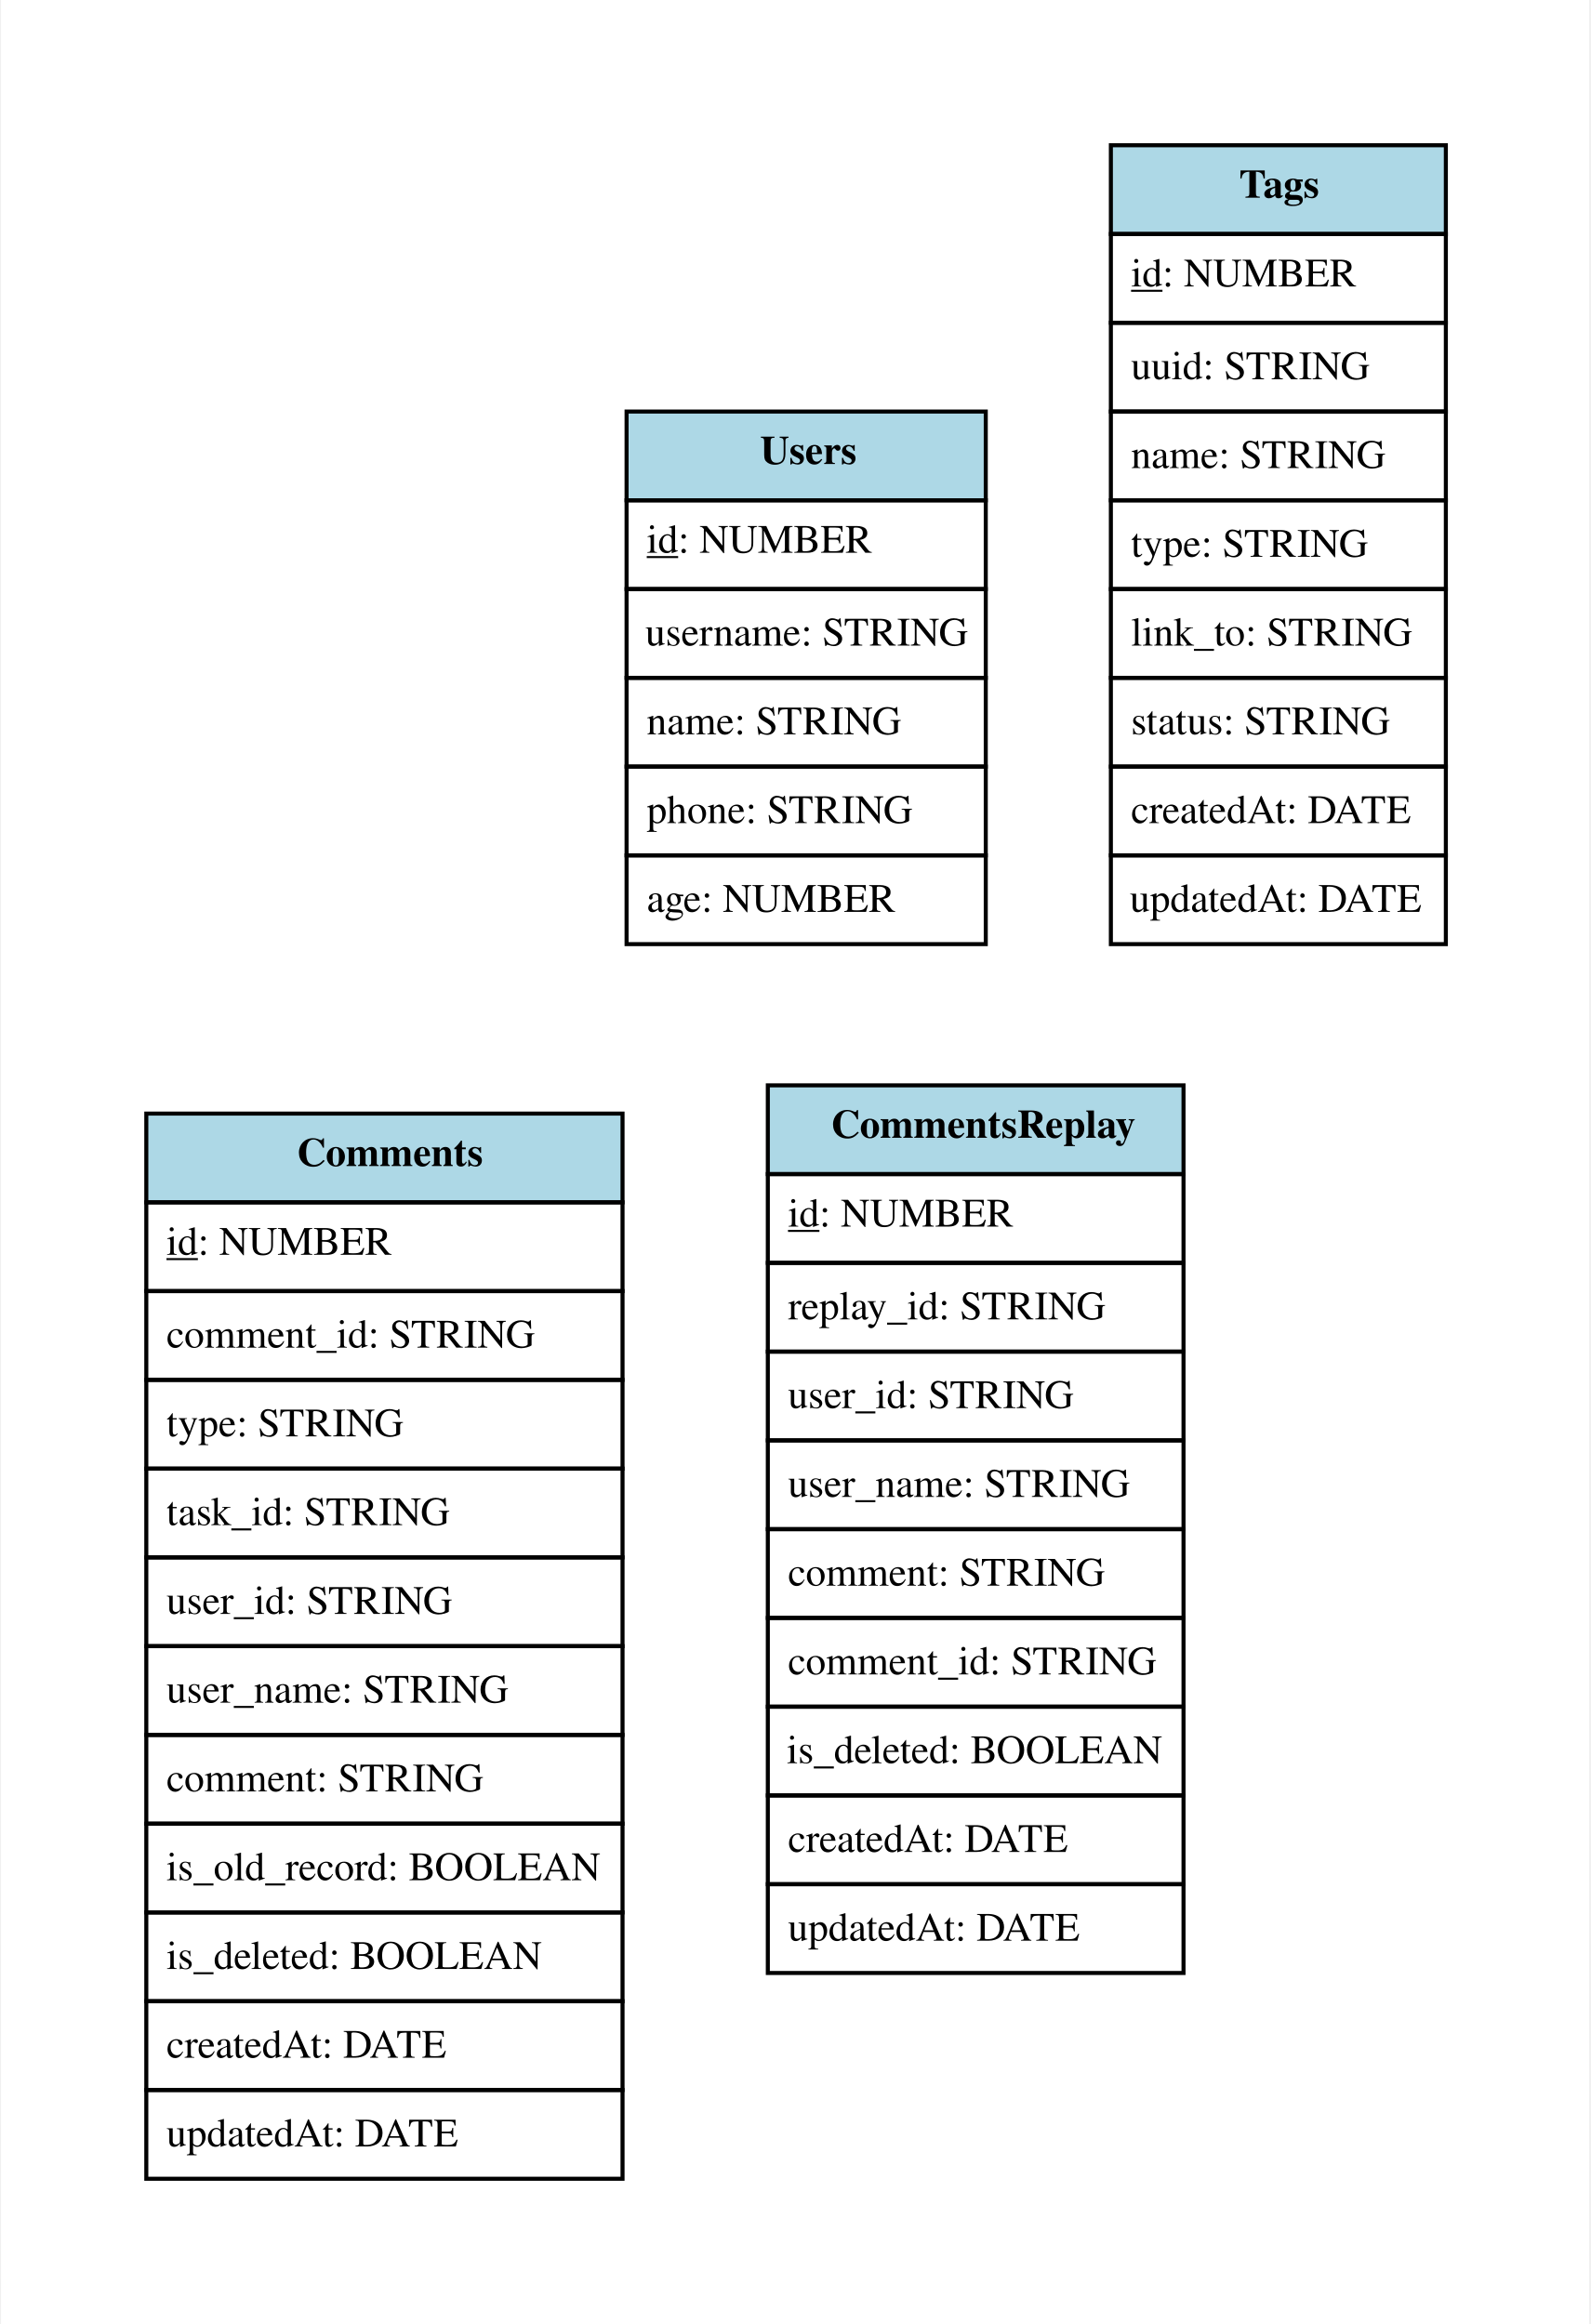
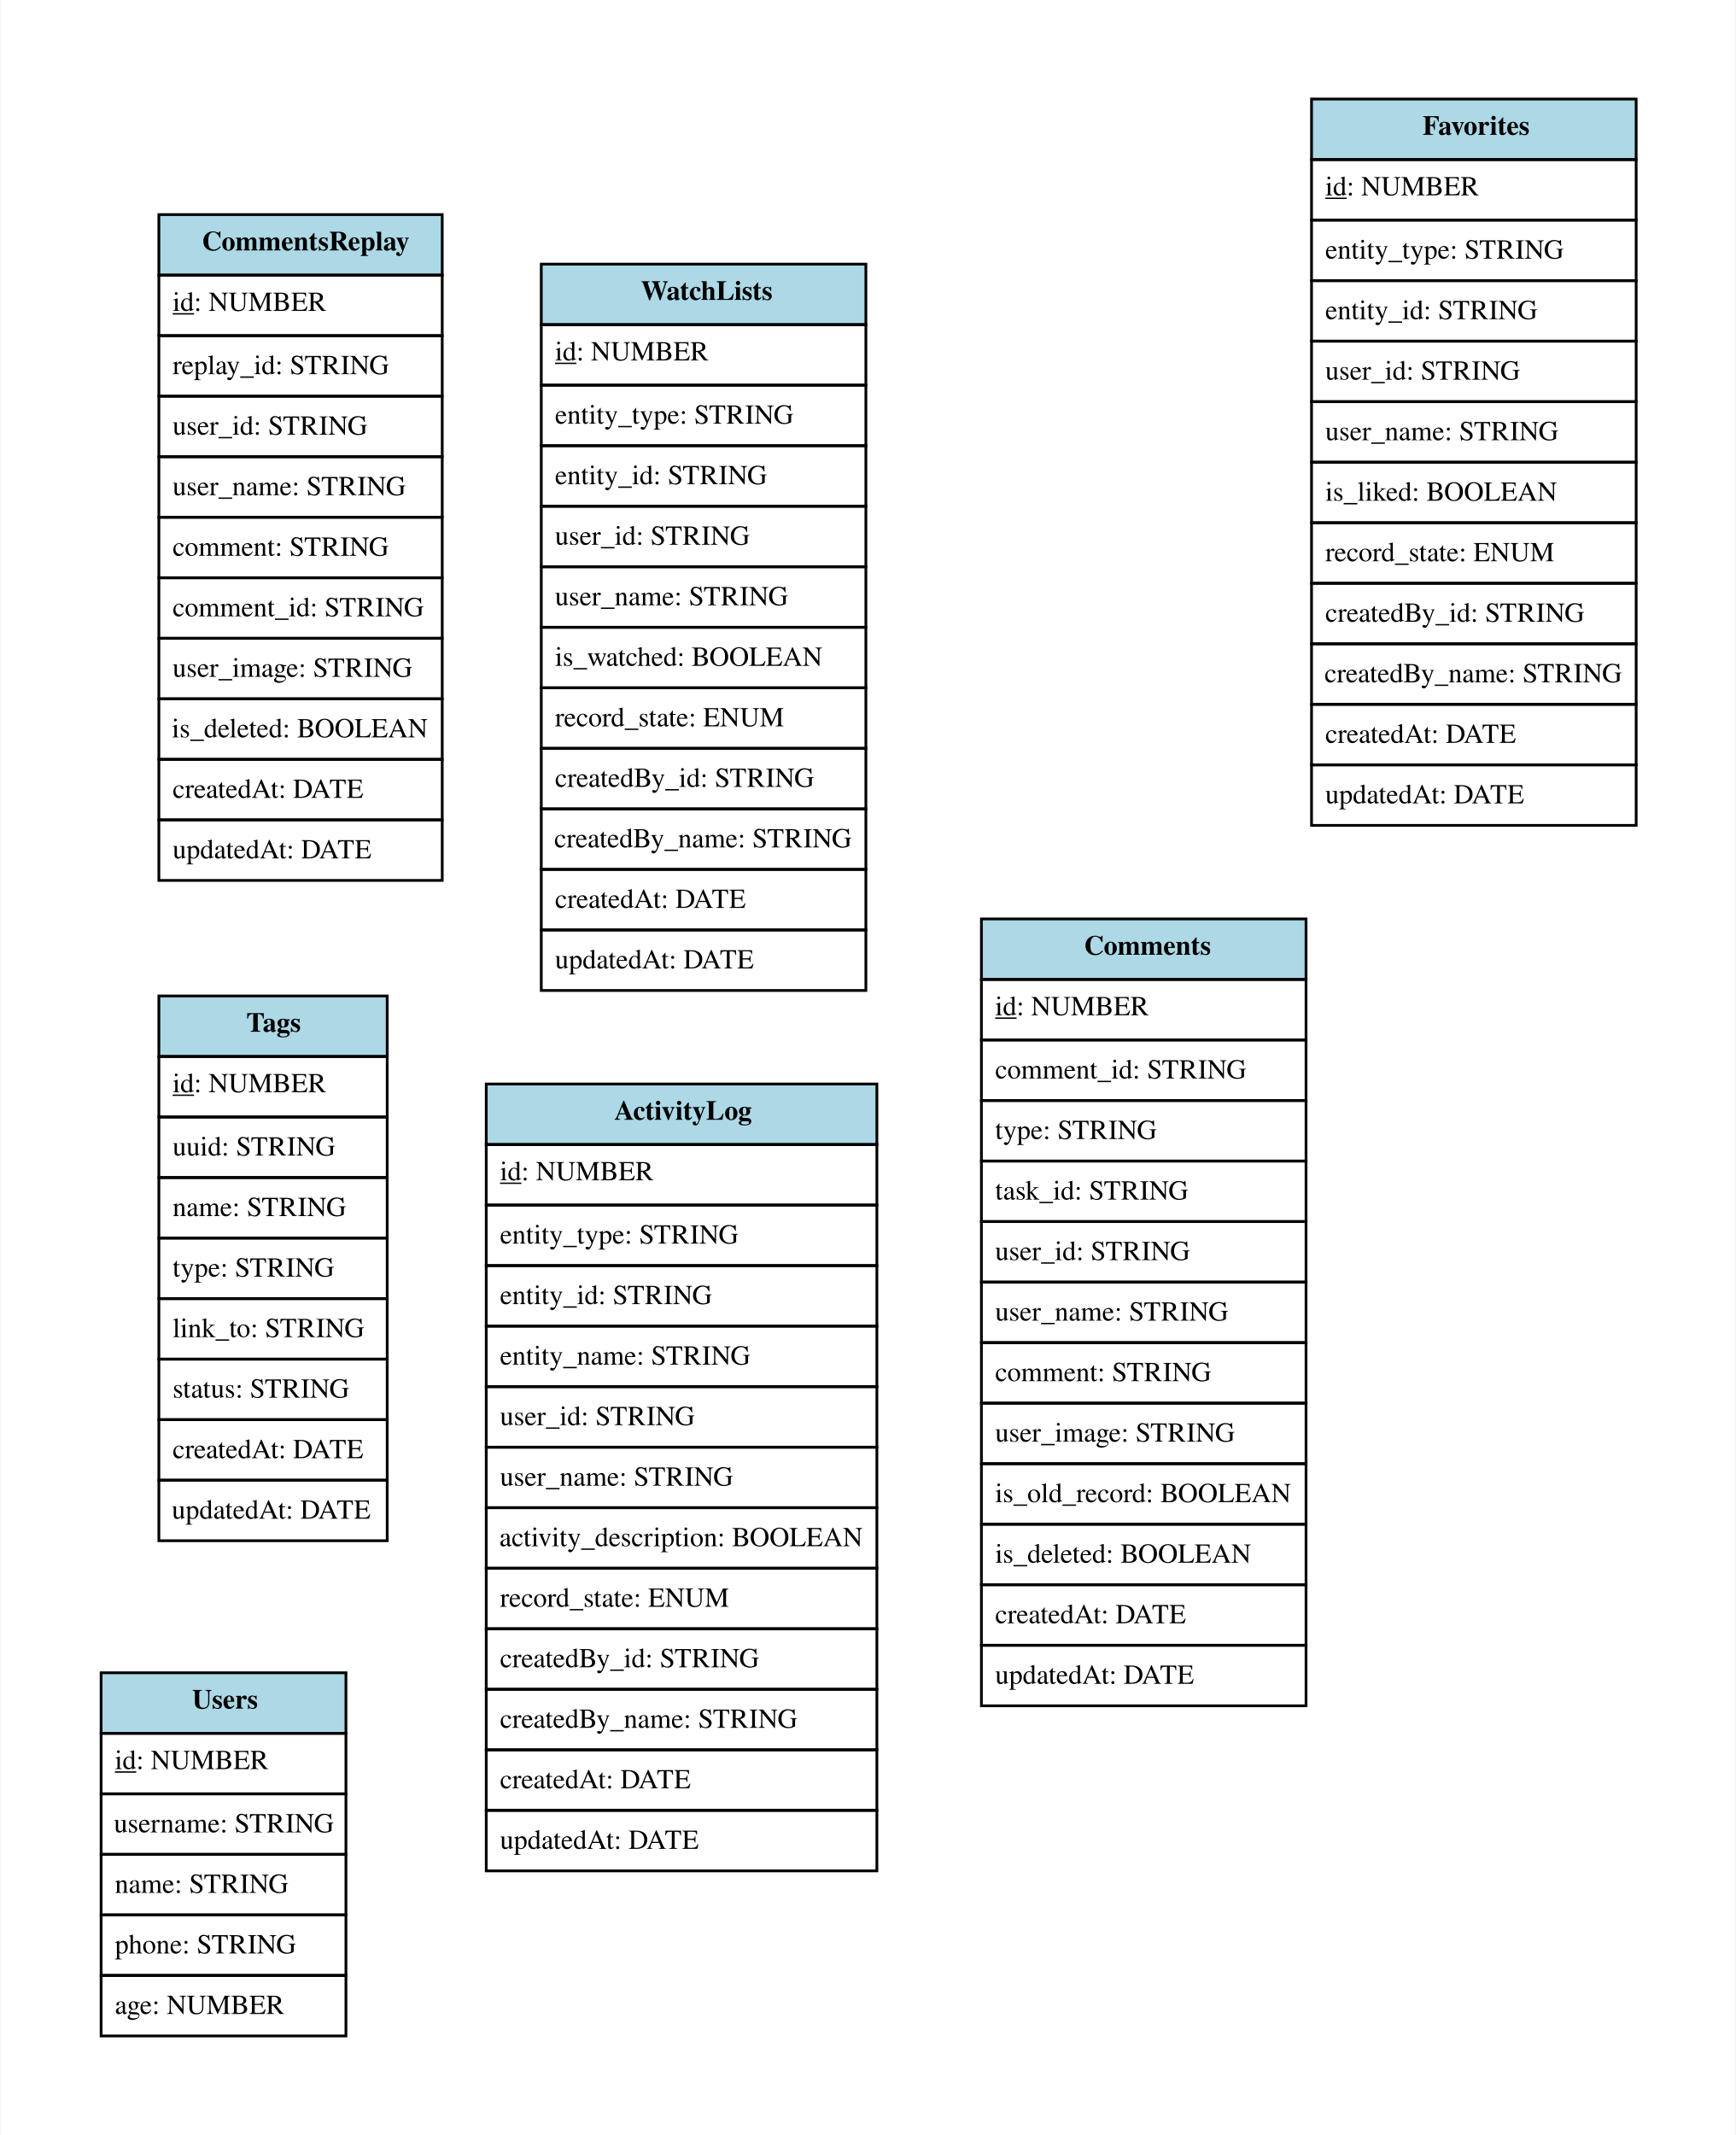
- <svg xmlns="http://www.w3.org/2000/svg" width="394pt" height="576pt" viewBox="0.00 0.00 393.50 576.00">
-   <g id="graph0" class="graph" transform="scale(1 1) rotate(0) translate(36 540)">
-     <polygon fill="#ffffff" stroke="transparent" points="-36,36 -36,-540 357.5,-540 357.5,36 -36,36" />
+ <svg xmlns="http://www.w3.org/2000/svg" width="631pt" height="776pt" viewBox="0.00 0.00 630.50 776.00">
+   <g id="graph0" class="graph" transform="scale(1 1) rotate(0) translate(36 740)">
+     <polygon fill="#ffffff" stroke="transparent" points="-36,36 -36,-740 594.5,-740 594.5,36 -36,36" />
    <g id="node1" class="node">
-       <polygon fill="#add8e6" stroke="transparent" points="0,-242 0,-264 118,-264 118,-242 0,-242" />
-       <polygon fill="none" stroke="#000000" points="0,-242 0,-264 118,-264 118,-242 0,-242" />
-       <text text-anchor="start" x="37.333" y="-251" font-family="Times,serif" font-weight="bold" font-size="10.00" fill="#000000">Comments</text>
-       <polygon fill="none" stroke="#000000" points="0,-220 0,-242 118,-242 118,-220 0,-220" />
-       <text text-anchor="start" x="5" y="-229" font-family="Times,serif" text-decoration="underline" font-size="10.00" fill="#000000">id</text>
-       <text text-anchor="start" x="12.779" y="-229" font-family="Times,serif" font-size="10.00" fill="#000000">: NUMBER</text>
-       <polygon fill="none" stroke="#000000" points="0,-198 0,-220 118,-220 118,-198 0,-198" />
-       <text text-anchor="start" x="5" y="-206" font-family="Times,serif" font-size="10.00" fill="#000000">comment_id: STRING</text>
-       <polygon fill="none" stroke="#000000" points="0,-176 0,-198 118,-198 118,-176 0,-176" />
-       <text text-anchor="start" x="5" y="-184" font-family="Times,serif" font-size="10.00" fill="#000000">type: STRING</text>
-       <polygon fill="none" stroke="#000000" points="0,-154 0,-176 118,-176 118,-154 0,-154" />
-       <text text-anchor="start" x="5" y="-162" font-family="Times,serif" font-size="10.00" fill="#000000">task_id: STRING</text>
-       <polygon fill="none" stroke="#000000" points="0,-132 0,-154 118,-154 118,-132 0,-132" />
-       <text text-anchor="start" x="5" y="-140" font-family="Times,serif" font-size="10.00" fill="#000000">user_id: STRING</text>
-       <polygon fill="none" stroke="#000000" points="0,-110 0,-132 118,-132 118,-110 0,-110" />
-       <text text-anchor="start" x="5" y="-118" font-family="Times,serif" font-size="10.00" fill="#000000">user_name: STRING</text>
-       <polygon fill="none" stroke="#000000" points="0,-88 0,-110 118,-110 118,-88 0,-88" />
-       <text text-anchor="start" x="5" y="-96" font-family="Times,serif" font-size="10.00" fill="#000000">comment: STRING</text>
-       <polygon fill="none" stroke="#000000" points="0,-66 0,-88 118,-88 118,-66 0,-66" />
-       <text text-anchor="start" x="4.987" y="-74" font-family="Times,serif" font-size="10.00" fill="#000000">is_old_record: BOOLEAN</text>
-       <polygon fill="none" stroke="#000000" points="0,-44 0,-66 118,-66 118,-44 0,-44" />
-       <text text-anchor="start" x="5" y="-52" font-family="Times,serif" font-size="10.00" fill="#000000">is_deleted: BOOLEAN</text>
-       <polygon fill="none" stroke="#000000" points="0,-22 0,-44 118,-44 118,-22 0,-22" />
-       <text text-anchor="start" x="5" y="-30" font-family="Times,serif" font-size="10.00" fill="#000000">createdAt: DATE</text>
-       <polygon fill="none" stroke="#000000" points="0,0 0,-22 118,-22 118,0 0,0" />
-       <text text-anchor="start" x="5" y="-8" font-family="Times,serif" font-size="10.00" fill="#000000">updatedAt: DATE</text>
+       <polygon fill="#add8e6" stroke="transparent" points="140.5,-324 140.5,-346 282.5,-346 282.5,-324 140.5,-324" />
+       <polygon fill="none" stroke="#000000" points="140.5,-324 140.5,-346 282.5,-346 282.5,-324 140.5,-324" />
+       <text text-anchor="start" x="187.059" y="-333" font-family="Times,serif" font-weight="bold" font-size="10.00" fill="#000000">ActivityLog</text>
+       <polygon fill="none" stroke="#000000" points="140.5,-302 140.5,-324 282.5,-324 282.5,-302 140.5,-302" />
+       <text text-anchor="start" x="145.5" y="-311" font-family="Times,serif" text-decoration="underline" font-size="10.00" fill="#000000">id</text>
+       <text text-anchor="start" x="153.279" y="-311" font-family="Times,serif" font-size="10.00" fill="#000000">: NUMBER</text>
+       <polygon fill="none" stroke="#000000" points="140.5,-280 140.5,-302 282.5,-302 282.5,-280 140.5,-280" />
+       <text text-anchor="start" x="145.5" y="-288" font-family="Times,serif" font-size="10.00" fill="#000000">entity_type: STRING</text>
+       <polygon fill="none" stroke="#000000" points="140.5,-258 140.5,-280 282.5,-280 282.5,-258 140.5,-258" />
+       <text text-anchor="start" x="145.5" y="-266" font-family="Times,serif" font-size="10.00" fill="#000000">entity_id: STRING</text>
+       <polygon fill="none" stroke="#000000" points="140.5,-236 140.5,-258 282.5,-258 282.5,-236 140.5,-236" />
+       <text text-anchor="start" x="145.5" y="-244" font-family="Times,serif" font-size="10.00" fill="#000000">entity_name: STRING</text>
+       <polygon fill="none" stroke="#000000" points="140.5,-214 140.5,-236 282.5,-236 282.5,-214 140.5,-214" />
+       <text text-anchor="start" x="145.5" y="-222" font-family="Times,serif" font-size="10.00" fill="#000000">user_id: STRING</text>
+       <polygon fill="none" stroke="#000000" points="140.5,-192 140.5,-214 282.5,-214 282.5,-192 140.5,-192" />
+       <text text-anchor="start" x="145.5" y="-200" font-family="Times,serif" font-size="10.00" fill="#000000">user_name: STRING</text>
+       <polygon fill="none" stroke="#000000" points="140.5,-170 140.5,-192 282.5,-192 282.5,-170 140.5,-170" />
+       <text text-anchor="start" x="145.266" y="-178" font-family="Times,serif" font-size="10.00" fill="#000000">activity_description: BOOLEAN</text>
+       <polygon fill="none" stroke="#000000" points="140.5,-148 140.5,-170 282.5,-170 282.5,-148 140.5,-148" />
+       <text text-anchor="start" x="145.5" y="-156" font-family="Times,serif" font-size="10.00" fill="#000000">record_state: ENUM</text>
+       <polygon fill="none" stroke="#000000" points="140.5,-126 140.5,-148 282.5,-148 282.5,-126 140.5,-126" />
+       <text text-anchor="start" x="145.5" y="-134" font-family="Times,serif" font-size="10.00" fill="#000000">createdBy_id: STRING</text>
+       <polygon fill="none" stroke="#000000" points="140.5,-104 140.5,-126 282.5,-126 282.5,-104 140.5,-104" />
+       <text text-anchor="start" x="145.5" y="-112" font-family="Times,serif" font-size="10.00" fill="#000000">createdBy_name: STRING</text>
+       <polygon fill="none" stroke="#000000" points="140.5,-82 140.5,-104 282.5,-104 282.5,-82 140.5,-82" />
+       <text text-anchor="start" x="145.5" y="-90" font-family="Times,serif" font-size="10.00" fill="#000000">createdAt: DATE</text>
+       <polygon fill="none" stroke="#000000" points="140.5,-60 140.5,-82 282.5,-82 282.5,-60 140.5,-60" />
+       <text text-anchor="start" x="145.5" y="-68" font-family="Times,serif" font-size="10.00" fill="#000000">updatedAt: DATE</text>
    </g>
    <g id="node2" class="node">
-       <polygon fill="#add8e6" stroke="transparent" points="154,-249 154,-271 257,-271 257,-249 154,-249" />
-       <polygon fill="none" stroke="#000000" points="154,-249 154,-271 257,-271 257,-249 154,-249" />
-       <text text-anchor="start" x="169.67" y="-258" font-family="Times,serif" font-weight="bold" font-size="10.00" fill="#000000">CommentsReplay</text>
-       <polygon fill="none" stroke="#000000" points="154,-227 154,-249 257,-249 257,-227 154,-227" />
-       <text text-anchor="start" x="159" y="-236" font-family="Times,serif" text-decoration="underline" font-size="10.00" fill="#000000">id</text>
-       <text text-anchor="start" x="166.779" y="-236" font-family="Times,serif" font-size="10.00" fill="#000000">: NUMBER</text>
-       <polygon fill="none" stroke="#000000" points="154,-205 154,-227 257,-227 257,-205 154,-205" />
-       <text text-anchor="start" x="159" y="-213" font-family="Times,serif" font-size="10.00" fill="#000000">replay_id: STRING</text>
-       <polygon fill="none" stroke="#000000" points="154,-183 154,-205 257,-205 257,-183 154,-183" />
-       <text text-anchor="start" x="159" y="-191" font-family="Times,serif" font-size="10.00" fill="#000000">user_id: STRING</text>
-       <polygon fill="none" stroke="#000000" points="154,-161 154,-183 257,-183 257,-161 154,-161" />
-       <text text-anchor="start" x="159" y="-169" font-family="Times,serif" font-size="10.00" fill="#000000">user_name: STRING</text>
-       <polygon fill="none" stroke="#000000" points="154,-139 154,-161 257,-161 257,-139 154,-139" />
-       <text text-anchor="start" x="159" y="-147" font-family="Times,serif" font-size="10.00" fill="#000000">comment: STRING</text>
-       <polygon fill="none" stroke="#000000" points="154,-117 154,-139 257,-139 257,-117 154,-117" />
-       <text text-anchor="start" x="159" y="-125" font-family="Times,serif" font-size="10.00" fill="#000000">comment_id: STRING</text>
-       <polygon fill="none" stroke="#000000" points="154,-95 154,-117 257,-117 257,-95 154,-95" />
-       <text text-anchor="start" x="158.708" y="-103" font-family="Times,serif" font-size="10.00" fill="#000000">is_deleted: BOOLEAN</text>
-       <polygon fill="none" stroke="#000000" points="154,-73 154,-95 257,-95 257,-73 154,-73" />
-       <text text-anchor="start" x="159" y="-81" font-family="Times,serif" font-size="10.00" fill="#000000">createdAt: DATE</text>
-       <polygon fill="none" stroke="#000000" points="154,-51 154,-73 257,-73 257,-51 154,-51" />
-       <text text-anchor="start" x="159" y="-59" font-family="Times,serif" font-size="10.00" fill="#000000">updatedAt: DATE</text>
+       <polygon fill="#add8e6" stroke="transparent" points="320.5,-384 320.5,-406 438.5,-406 438.5,-384 320.5,-384" />
+       <polygon fill="none" stroke="#000000" points="320.5,-384 320.5,-406 438.5,-406 438.5,-384 320.5,-384" />
+       <text text-anchor="start" x="357.833" y="-393" font-family="Times,serif" font-weight="bold" font-size="10.00" fill="#000000">Comments</text>
+       <polygon fill="none" stroke="#000000" points="320.5,-362 320.5,-384 438.5,-384 438.5,-362 320.5,-362" />
+       <text text-anchor="start" x="325.5" y="-371" font-family="Times,serif" text-decoration="underline" font-size="10.00" fill="#000000">id</text>
+       <text text-anchor="start" x="333.279" y="-371" font-family="Times,serif" font-size="10.00" fill="#000000">: NUMBER</text>
+       <polygon fill="none" stroke="#000000" points="320.5,-340 320.5,-362 438.5,-362 438.5,-340 320.5,-340" />
+       <text text-anchor="start" x="325.5" y="-348" font-family="Times,serif" font-size="10.00" fill="#000000">comment_id: STRING</text>
+       <polygon fill="none" stroke="#000000" points="320.5,-318 320.5,-340 438.5,-340 438.5,-318 320.5,-318" />
+       <text text-anchor="start" x="325.5" y="-326" font-family="Times,serif" font-size="10.00" fill="#000000">type: STRING</text>
+       <polygon fill="none" stroke="#000000" points="320.5,-296 320.5,-318 438.5,-318 438.5,-296 320.5,-296" />
+       <text text-anchor="start" x="325.5" y="-304" font-family="Times,serif" font-size="10.00" fill="#000000">task_id: STRING</text>
+       <polygon fill="none" stroke="#000000" points="320.5,-274 320.5,-296 438.5,-296 438.5,-274 320.5,-274" />
+       <text text-anchor="start" x="325.5" y="-282" font-family="Times,serif" font-size="10.00" fill="#000000">user_id: STRING</text>
+       <polygon fill="none" stroke="#000000" points="320.5,-252 320.5,-274 438.5,-274 438.5,-252 320.5,-252" />
+       <text text-anchor="start" x="325.5" y="-260" font-family="Times,serif" font-size="10.00" fill="#000000">user_name: STRING</text>
+       <polygon fill="none" stroke="#000000" points="320.5,-230 320.5,-252 438.5,-252 438.5,-230 320.5,-230" />
+       <text text-anchor="start" x="325.5" y="-238" font-family="Times,serif" font-size="10.00" fill="#000000">comment: STRING</text>
+       <polygon fill="none" stroke="#000000" points="320.5,-208 320.5,-230 438.5,-230 438.5,-208 320.5,-208" />
+       <text text-anchor="start" x="325.5" y="-216" font-family="Times,serif" font-size="10.00" fill="#000000">user_image: STRING</text>
+       <polygon fill="none" stroke="#000000" points="320.5,-186 320.5,-208 438.5,-208 438.5,-186 320.5,-186" />
+       <text text-anchor="start" x="325.488" y="-194" font-family="Times,serif" font-size="10.00" fill="#000000">is_old_record: BOOLEAN</text>
+       <polygon fill="none" stroke="#000000" points="320.5,-164 320.5,-186 438.5,-186 438.5,-164 320.5,-164" />
+       <text text-anchor="start" x="325.5" y="-172" font-family="Times,serif" font-size="10.00" fill="#000000">is_deleted: BOOLEAN</text>
+       <polygon fill="none" stroke="#000000" points="320.5,-142 320.5,-164 438.5,-164 438.5,-142 320.5,-142" />
+       <text text-anchor="start" x="325.5" y="-150" font-family="Times,serif" font-size="10.00" fill="#000000">createdAt: DATE</text>
+       <polygon fill="none" stroke="#000000" points="320.5,-120 320.5,-142 438.5,-142 438.5,-120 320.5,-120" />
+       <text text-anchor="start" x="325.5" y="-128" font-family="Times,serif" font-size="10.00" fill="#000000">updatedAt: DATE</text>
    </g>
    <g id="node3" class="node">
-       <polygon fill="#add8e6" stroke="transparent" points="239,-482 239,-504 322,-504 322,-482 239,-482" />
-       <polygon fill="none" stroke="#000000" points="239,-482 239,-504 322,-504 322,-482 239,-482" />
-       <text text-anchor="start" x="270.781" y="-491" font-family="Times,serif" font-weight="bold" font-size="10.00" fill="#000000">Tags</text>
-       <polygon fill="none" stroke="#000000" points="239,-460 239,-482 322,-482 322,-460 239,-460" />
-       <text text-anchor="start" x="244" y="-469" font-family="Times,serif" text-decoration="underline" font-size="10.00" fill="#000000">id</text>
-       <text text-anchor="start" x="251.779" y="-469" font-family="Times,serif" font-size="10.00" fill="#000000">: NUMBER</text>
-       <polygon fill="none" stroke="#000000" points="239,-438 239,-460 322,-460 322,-438 239,-438" />
-       <text text-anchor="start" x="244" y="-446" font-family="Times,serif" font-size="10.00" fill="#000000">uuid: STRING</text>
-       <polygon fill="none" stroke="#000000" points="239,-416 239,-438 322,-438 322,-416 239,-416" />
-       <text text-anchor="start" x="244" y="-424" font-family="Times,serif" font-size="10.00" fill="#000000">name: STRING</text>
-       <polygon fill="none" stroke="#000000" points="239,-394 239,-416 322,-416 322,-394 239,-394" />
-       <text text-anchor="start" x="244" y="-402" font-family="Times,serif" font-size="10.00" fill="#000000">type: STRING</text>
-       <polygon fill="none" stroke="#000000" points="239,-372 239,-394 322,-394 322,-372 239,-372" />
-       <text text-anchor="start" x="244" y="-380" font-family="Times,serif" font-size="10.00" fill="#000000">link_to: STRING</text>
-       <polygon fill="none" stroke="#000000" points="239,-350 239,-372 322,-372 322,-350 239,-350" />
-       <text text-anchor="start" x="244" y="-358" font-family="Times,serif" font-size="10.00" fill="#000000">status: STRING</text>
-       <polygon fill="none" stroke="#000000" points="239,-328 239,-350 322,-350 322,-328 239,-328" />
-       <text text-anchor="start" x="244" y="-336" font-family="Times,serif" font-size="10.00" fill="#000000">createdAt: DATE</text>
-       <polygon fill="none" stroke="#000000" points="239,-306 239,-328 322,-328 322,-306 239,-306" />
-       <text text-anchor="start" x="243.705" y="-314" font-family="Times,serif" font-size="10.00" fill="#000000">updatedAt: DATE</text>
+       <polygon fill="#add8e6" stroke="transparent" points="21.5,-640 21.5,-662 124.5,-662 124.5,-640 21.5,-640" />
+       <polygon fill="none" stroke="#000000" points="21.5,-640 21.5,-662 124.5,-662 124.5,-640 21.5,-640" />
+       <text text-anchor="start" x="37.17" y="-649" font-family="Times,serif" font-weight="bold" font-size="10.00" fill="#000000">CommentsReplay</text>
+       <polygon fill="none" stroke="#000000" points="21.5,-618 21.5,-640 124.5,-640 124.5,-618 21.5,-618" />
+       <text text-anchor="start" x="26.5" y="-627" font-family="Times,serif" text-decoration="underline" font-size="10.00" fill="#000000">id</text>
+       <text text-anchor="start" x="34.279" y="-627" font-family="Times,serif" font-size="10.00" fill="#000000">: NUMBER</text>
+       <polygon fill="none" stroke="#000000" points="21.5,-596 21.5,-618 124.5,-618 124.5,-596 21.5,-596" />
+       <text text-anchor="start" x="26.5" y="-604" font-family="Times,serif" font-size="10.00" fill="#000000">replay_id: STRING</text>
+       <polygon fill="none" stroke="#000000" points="21.5,-574 21.5,-596 124.5,-596 124.5,-574 21.5,-574" />
+       <text text-anchor="start" x="26.5" y="-582" font-family="Times,serif" font-size="10.00" fill="#000000">user_id: STRING</text>
+       <polygon fill="none" stroke="#000000" points="21.5,-552 21.5,-574 124.5,-574 124.5,-552 21.5,-552" />
+       <text text-anchor="start" x="26.5" y="-560" font-family="Times,serif" font-size="10.00" fill="#000000">user_name: STRING</text>
+       <polygon fill="none" stroke="#000000" points="21.5,-530 21.5,-552 124.5,-552 124.5,-530 21.5,-530" />
+       <text text-anchor="start" x="26.5" y="-538" font-family="Times,serif" font-size="10.00" fill="#000000">comment: STRING</text>
+       <polygon fill="none" stroke="#000000" points="21.5,-508 21.5,-530 124.5,-530 124.5,-508 21.5,-508" />
+       <text text-anchor="start" x="26.5" y="-516" font-family="Times,serif" font-size="10.00" fill="#000000">comment_id: STRING</text>
+       <polygon fill="none" stroke="#000000" points="21.5,-486 21.5,-508 124.5,-508 124.5,-486 21.5,-486" />
+       <text text-anchor="start" x="26.5" y="-494" font-family="Times,serif" font-size="10.00" fill="#000000">user_image: STRING</text>
+       <polygon fill="none" stroke="#000000" points="21.5,-464 21.5,-486 124.5,-486 124.5,-464 21.5,-464" />
+       <text text-anchor="start" x="26.207" y="-472" font-family="Times,serif" font-size="10.00" fill="#000000">is_deleted: BOOLEAN</text>
+       <polygon fill="none" stroke="#000000" points="21.5,-442 21.5,-464 124.5,-464 124.5,-442 21.5,-442" />
+       <text text-anchor="start" x="26.5" y="-450" font-family="Times,serif" font-size="10.00" fill="#000000">createdAt: DATE</text>
+       <polygon fill="none" stroke="#000000" points="21.5,-420 21.5,-442 124.5,-442 124.5,-420 21.5,-420" />
+       <text text-anchor="start" x="26.5" y="-428" font-family="Times,serif" font-size="10.00" fill="#000000">updatedAt: DATE</text>
    </g>
    <g id="node4" class="node">
-       <polygon fill="#add8e6" stroke="transparent" points="119,-416 119,-438 208,-438 208,-416 119,-416" />
-       <polygon fill="none" stroke="#000000" points="119,-416 119,-438 208,-438 208,-416 119,-416" />
-       <text text-anchor="start" x="152.118" y="-425" font-family="Times,serif" font-weight="bold" font-size="10.00" fill="#000000">Users</text>
-       <polygon fill="none" stroke="#000000" points="119,-394 119,-416 208,-416 208,-394 119,-394" />
-       <text text-anchor="start" x="124" y="-403" font-family="Times,serif" text-decoration="underline" font-size="10.00" fill="#000000">id</text>
-       <text text-anchor="start" x="131.779" y="-403" font-family="Times,serif" font-size="10.00" fill="#000000">: NUMBER</text>
-       <polygon fill="none" stroke="#000000" points="119,-372 119,-394 208,-394 208,-372 119,-372" />
-       <text text-anchor="start" x="123.651" y="-380" font-family="Times,serif" font-size="10.00" fill="#000000">username: STRING</text>
-       <polygon fill="none" stroke="#000000" points="119,-350 119,-372 208,-372 208,-350 119,-350" />
-       <text text-anchor="start" x="124" y="-358" font-family="Times,serif" font-size="10.00" fill="#000000">name: STRING</text>
-       <polygon fill="none" stroke="#000000" points="119,-328 119,-350 208,-350 208,-328 119,-328" />
-       <text text-anchor="start" x="124" y="-336" font-family="Times,serif" font-size="10.00" fill="#000000">phone: STRING</text>
-       <polygon fill="none" stroke="#000000" points="119,-306 119,-328 208,-328 208,-306 119,-306" />
-       <text text-anchor="start" x="124" y="-314" font-family="Times,serif" font-size="10.00" fill="#000000">age: NUMBER</text>
+       <polygon fill="#add8e6" stroke="transparent" points="440.5,-682 440.5,-704 558.5,-704 558.5,-682 440.5,-682" />
+       <polygon fill="none" stroke="#000000" points="440.5,-682 440.5,-704 558.5,-704 558.5,-682 440.5,-682" />
+       <text text-anchor="start" x="480.894" y="-691" font-family="Times,serif" font-weight="bold" font-size="10.00" fill="#000000">Favorites</text>
+       <polygon fill="none" stroke="#000000" points="440.5,-660 440.5,-682 558.5,-682 558.5,-660 440.5,-660" />
+       <text text-anchor="start" x="445.5" y="-669" font-family="Times,serif" text-decoration="underline" font-size="10.00" fill="#000000">id</text>
+       <text text-anchor="start" x="453.279" y="-669" font-family="Times,serif" font-size="10.00" fill="#000000">: NUMBER</text>
+       <polygon fill="none" stroke="#000000" points="440.5,-638 440.5,-660 558.5,-660 558.5,-638 440.5,-638" />
+       <text text-anchor="start" x="445.5" y="-646" font-family="Times,serif" font-size="10.00" fill="#000000">entity_type: STRING</text>
+       <polygon fill="none" stroke="#000000" points="440.5,-616 440.5,-638 558.5,-638 558.5,-616 440.5,-616" />
+       <text text-anchor="start" x="445.5" y="-624" font-family="Times,serif" font-size="10.00" fill="#000000">entity_id: STRING</text>
+       <polygon fill="none" stroke="#000000" points="440.5,-594 440.5,-616 558.5,-616 558.5,-594 440.5,-594" />
+       <text text-anchor="start" x="445.5" y="-602" font-family="Times,serif" font-size="10.00" fill="#000000">user_id: STRING</text>
+       <polygon fill="none" stroke="#000000" points="440.5,-572 440.5,-594 558.5,-594 558.5,-572 440.5,-572" />
+       <text text-anchor="start" x="445.5" y="-580" font-family="Times,serif" font-size="10.00" fill="#000000">user_name: STRING</text>
+       <polygon fill="none" stroke="#000000" points="440.5,-550 440.5,-572 558.5,-572 558.5,-550 440.5,-550" />
+       <text text-anchor="start" x="445.5" y="-558" font-family="Times,serif" font-size="10.00" fill="#000000">is_liked: BOOLEAN</text>
+       <polygon fill="none" stroke="#000000" points="440.5,-528 440.5,-550 558.5,-550 558.5,-528 440.5,-528" />
+       <text text-anchor="start" x="445.5" y="-536" font-family="Times,serif" font-size="10.00" fill="#000000">record_state: ENUM</text>
+       <polygon fill="none" stroke="#000000" points="440.5,-506 440.5,-528 558.5,-528 558.5,-506 440.5,-506" />
+       <text text-anchor="start" x="445.5" y="-514" font-family="Times,serif" font-size="10.00" fill="#000000">createdBy_id: STRING</text>
+       <polygon fill="none" stroke="#000000" points="440.5,-484 440.5,-506 558.5,-506 558.5,-484 440.5,-484" />
+       <text text-anchor="start" x="445.214" y="-492" font-family="Times,serif" font-size="10.00" fill="#000000">createdBy_name: STRING</text>
+       <polygon fill="none" stroke="#000000" points="440.5,-462 440.5,-484 558.5,-484 558.5,-462 440.5,-462" />
+       <text text-anchor="start" x="445.5" y="-470" font-family="Times,serif" font-size="10.00" fill="#000000">createdAt: DATE</text>
+       <polygon fill="none" stroke="#000000" points="440.5,-440 440.5,-462 558.5,-462 558.5,-440 440.5,-440" />
+       <text text-anchor="start" x="445.5" y="-448" font-family="Times,serif" font-size="10.00" fill="#000000">updatedAt: DATE</text>
+     </g>
+     <g id="node5" class="node">
+       <polygon fill="#add8e6" stroke="transparent" points="21.5,-356 21.5,-378 104.5,-378 104.5,-356 21.5,-356" />
+       <polygon fill="none" stroke="#000000" points="21.5,-356 21.5,-378 104.5,-378 104.5,-356 21.5,-356" />
+       <text text-anchor="start" x="53.282" y="-365" font-family="Times,serif" font-weight="bold" font-size="10.00" fill="#000000">Tags</text>
+       <polygon fill="none" stroke="#000000" points="21.5,-334 21.5,-356 104.5,-356 104.5,-334 21.5,-334" />
+       <text text-anchor="start" x="26.5" y="-343" font-family="Times,serif" text-decoration="underline" font-size="10.00" fill="#000000">id</text>
+       <text text-anchor="start" x="34.279" y="-343" font-family="Times,serif" font-size="10.00" fill="#000000">: NUMBER</text>
+       <polygon fill="none" stroke="#000000" points="21.5,-312 21.5,-334 104.5,-334 104.5,-312 21.5,-312" />
+       <text text-anchor="start" x="26.5" y="-320" font-family="Times,serif" font-size="10.00" fill="#000000">uuid: STRING</text>
+       <polygon fill="none" stroke="#000000" points="21.5,-290 21.5,-312 104.5,-312 104.5,-290 21.5,-290" />
+       <text text-anchor="start" x="26.5" y="-298" font-family="Times,serif" font-size="10.00" fill="#000000">name: STRING</text>
+       <polygon fill="none" stroke="#000000" points="21.5,-268 21.5,-290 104.5,-290 104.5,-268 21.5,-268" />
+       <text text-anchor="start" x="26.5" y="-276" font-family="Times,serif" font-size="10.00" fill="#000000">type: STRING</text>
+       <polygon fill="none" stroke="#000000" points="21.5,-246 21.5,-268 104.5,-268 104.5,-246 21.5,-246" />
+       <text text-anchor="start" x="26.5" y="-254" font-family="Times,serif" font-size="10.00" fill="#000000">link_to: STRING</text>
+       <polygon fill="none" stroke="#000000" points="21.5,-224 21.5,-246 104.5,-246 104.5,-224 21.5,-224" />
+       <text text-anchor="start" x="26.5" y="-232" font-family="Times,serif" font-size="10.00" fill="#000000">status: STRING</text>
+       <polygon fill="none" stroke="#000000" points="21.5,-202 21.5,-224 104.5,-224 104.5,-202 21.5,-202" />
+       <text text-anchor="start" x="26.5" y="-210" font-family="Times,serif" font-size="10.00" fill="#000000">createdAt: DATE</text>
+       <polygon fill="none" stroke="#000000" points="21.5,-180 21.5,-202 104.5,-202 104.5,-180 21.5,-180" />
+       <text text-anchor="start" x="26.205" y="-188" font-family="Times,serif" font-size="10.00" fill="#000000">updatedAt: DATE</text>
+     </g>
+     <g id="node6" class="node">
+       <polygon fill="#add8e6" stroke="transparent" points=".5,-110 .5,-132 89.5,-132 89.5,-110 .5,-110" />
+       <polygon fill="none" stroke="#000000" points=".5,-110 .5,-132 89.5,-132 89.5,-110 .5,-110" />
+       <text text-anchor="start" x="33.617" y="-119" font-family="Times,serif" font-weight="bold" font-size="10.00" fill="#000000">Users</text>
+       <polygon fill="none" stroke="#000000" points=".5,-88 .5,-110 89.5,-110 89.5,-88 .5,-88" />
+       <text text-anchor="start" x="5.5" y="-97" font-family="Times,serif" text-decoration="underline" font-size="10.00" fill="#000000">id</text>
+       <text text-anchor="start" x="13.279" y="-97" font-family="Times,serif" font-size="10.00" fill="#000000">: NUMBER</text>
+       <polygon fill="none" stroke="#000000" points=".5,-66 .5,-88 89.5,-88 89.5,-66 .5,-66" />
+       <text text-anchor="start" x="5.152" y="-74" font-family="Times,serif" font-size="10.00" fill="#000000">username: STRING</text>
+       <polygon fill="none" stroke="#000000" points=".5,-44 .5,-66 89.5,-66 89.5,-44 .5,-44" />
+       <text text-anchor="start" x="5.5" y="-52" font-family="Times,serif" font-size="10.00" fill="#000000">name: STRING</text>
+       <polygon fill="none" stroke="#000000" points=".5,-22 .5,-44 89.5,-44 89.5,-22 .5,-22" />
+       <text text-anchor="start" x="5.5" y="-30" font-family="Times,serif" font-size="10.00" fill="#000000">phone: STRING</text>
+       <polygon fill="none" stroke="#000000" points=".5,0 .5,-22 89.5,-22 89.5,0 .5,0" />
+       <text text-anchor="start" x="5.5" y="-8" font-family="Times,serif" font-size="10.00" fill="#000000">age: NUMBER</text>
+     </g>
+     <g id="node7" class="node">
+       <polygon fill="#add8e6" stroke="transparent" points="160.5,-622 160.5,-644 278.5,-644 278.5,-622 160.5,-622" />
+       <polygon fill="none" stroke="#000000" points="160.5,-622 160.5,-644 278.5,-644 278.5,-622 160.5,-622" />
+       <text text-anchor="start" x="196.73" y="-631" font-family="Times,serif" font-weight="bold" font-size="10.00" fill="#000000">WatchLists</text>
+       <polygon fill="none" stroke="#000000" points="160.5,-600 160.5,-622 278.5,-622 278.5,-600 160.5,-600" />
+       <text text-anchor="start" x="165.5" y="-609" font-family="Times,serif" text-decoration="underline" font-size="10.00" fill="#000000">id</text>
+       <text text-anchor="start" x="173.279" y="-609" font-family="Times,serif" font-size="10.00" fill="#000000">: NUMBER</text>
+       <polygon fill="none" stroke="#000000" points="160.5,-578 160.5,-600 278.5,-600 278.5,-578 160.5,-578" />
+       <text text-anchor="start" x="165.5" y="-586" font-family="Times,serif" font-size="10.00" fill="#000000">entity_type: STRING</text>
+       <polygon fill="none" stroke="#000000" points="160.5,-556 160.5,-578 278.5,-578 278.5,-556 160.5,-556" />
+       <text text-anchor="start" x="165.5" y="-564" font-family="Times,serif" font-size="10.00" fill="#000000">entity_id: STRING</text>
+       <polygon fill="none" stroke="#000000" points="160.5,-534 160.5,-556 278.5,-556 278.5,-534 160.5,-534" />
+       <text text-anchor="start" x="165.5" y="-542" font-family="Times,serif" font-size="10.00" fill="#000000">user_id: STRING</text>
+       <polygon fill="none" stroke="#000000" points="160.5,-512 160.5,-534 278.5,-534 278.5,-512 160.5,-512" />
+       <text text-anchor="start" x="165.5" y="-520" font-family="Times,serif" font-size="10.00" fill="#000000">user_name: STRING</text>
+       <polygon fill="none" stroke="#000000" points="160.5,-490 160.5,-512 278.5,-512 278.5,-490 160.5,-490" />
+       <text text-anchor="start" x="165.5" y="-498" font-family="Times,serif" font-size="10.00" fill="#000000">is_watched: BOOLEAN</text>
+       <polygon fill="none" stroke="#000000" points="160.5,-468 160.5,-490 278.5,-490 278.5,-468 160.5,-468" />
+       <text text-anchor="start" x="165.5" y="-476" font-family="Times,serif" font-size="10.00" fill="#000000">record_state: ENUM</text>
+       <polygon fill="none" stroke="#000000" points="160.5,-446 160.5,-468 278.5,-468 278.5,-446 160.5,-446" />
+       <text text-anchor="start" x="165.5" y="-454" font-family="Times,serif" font-size="10.00" fill="#000000">createdBy_id: STRING</text>
+       <polygon fill="none" stroke="#000000" points="160.5,-424 160.5,-446 278.5,-446 278.5,-424 160.5,-424" />
+       <text text-anchor="start" x="165.214" y="-432" font-family="Times,serif" font-size="10.00" fill="#000000">createdBy_name: STRING</text>
+       <polygon fill="none" stroke="#000000" points="160.5,-402 160.5,-424 278.5,-424 278.5,-402 160.5,-402" />
+       <text text-anchor="start" x="165.5" y="-410" font-family="Times,serif" font-size="10.00" fill="#000000">createdAt: DATE</text>
+       <polygon fill="none" stroke="#000000" points="160.5,-380 160.5,-402 278.5,-402 278.5,-380 160.5,-380" />
+       <text text-anchor="start" x="165.5" y="-388" font-family="Times,serif" font-size="10.00" fill="#000000">updatedAt: DATE</text>
    </g>
  </g>
</svg>
